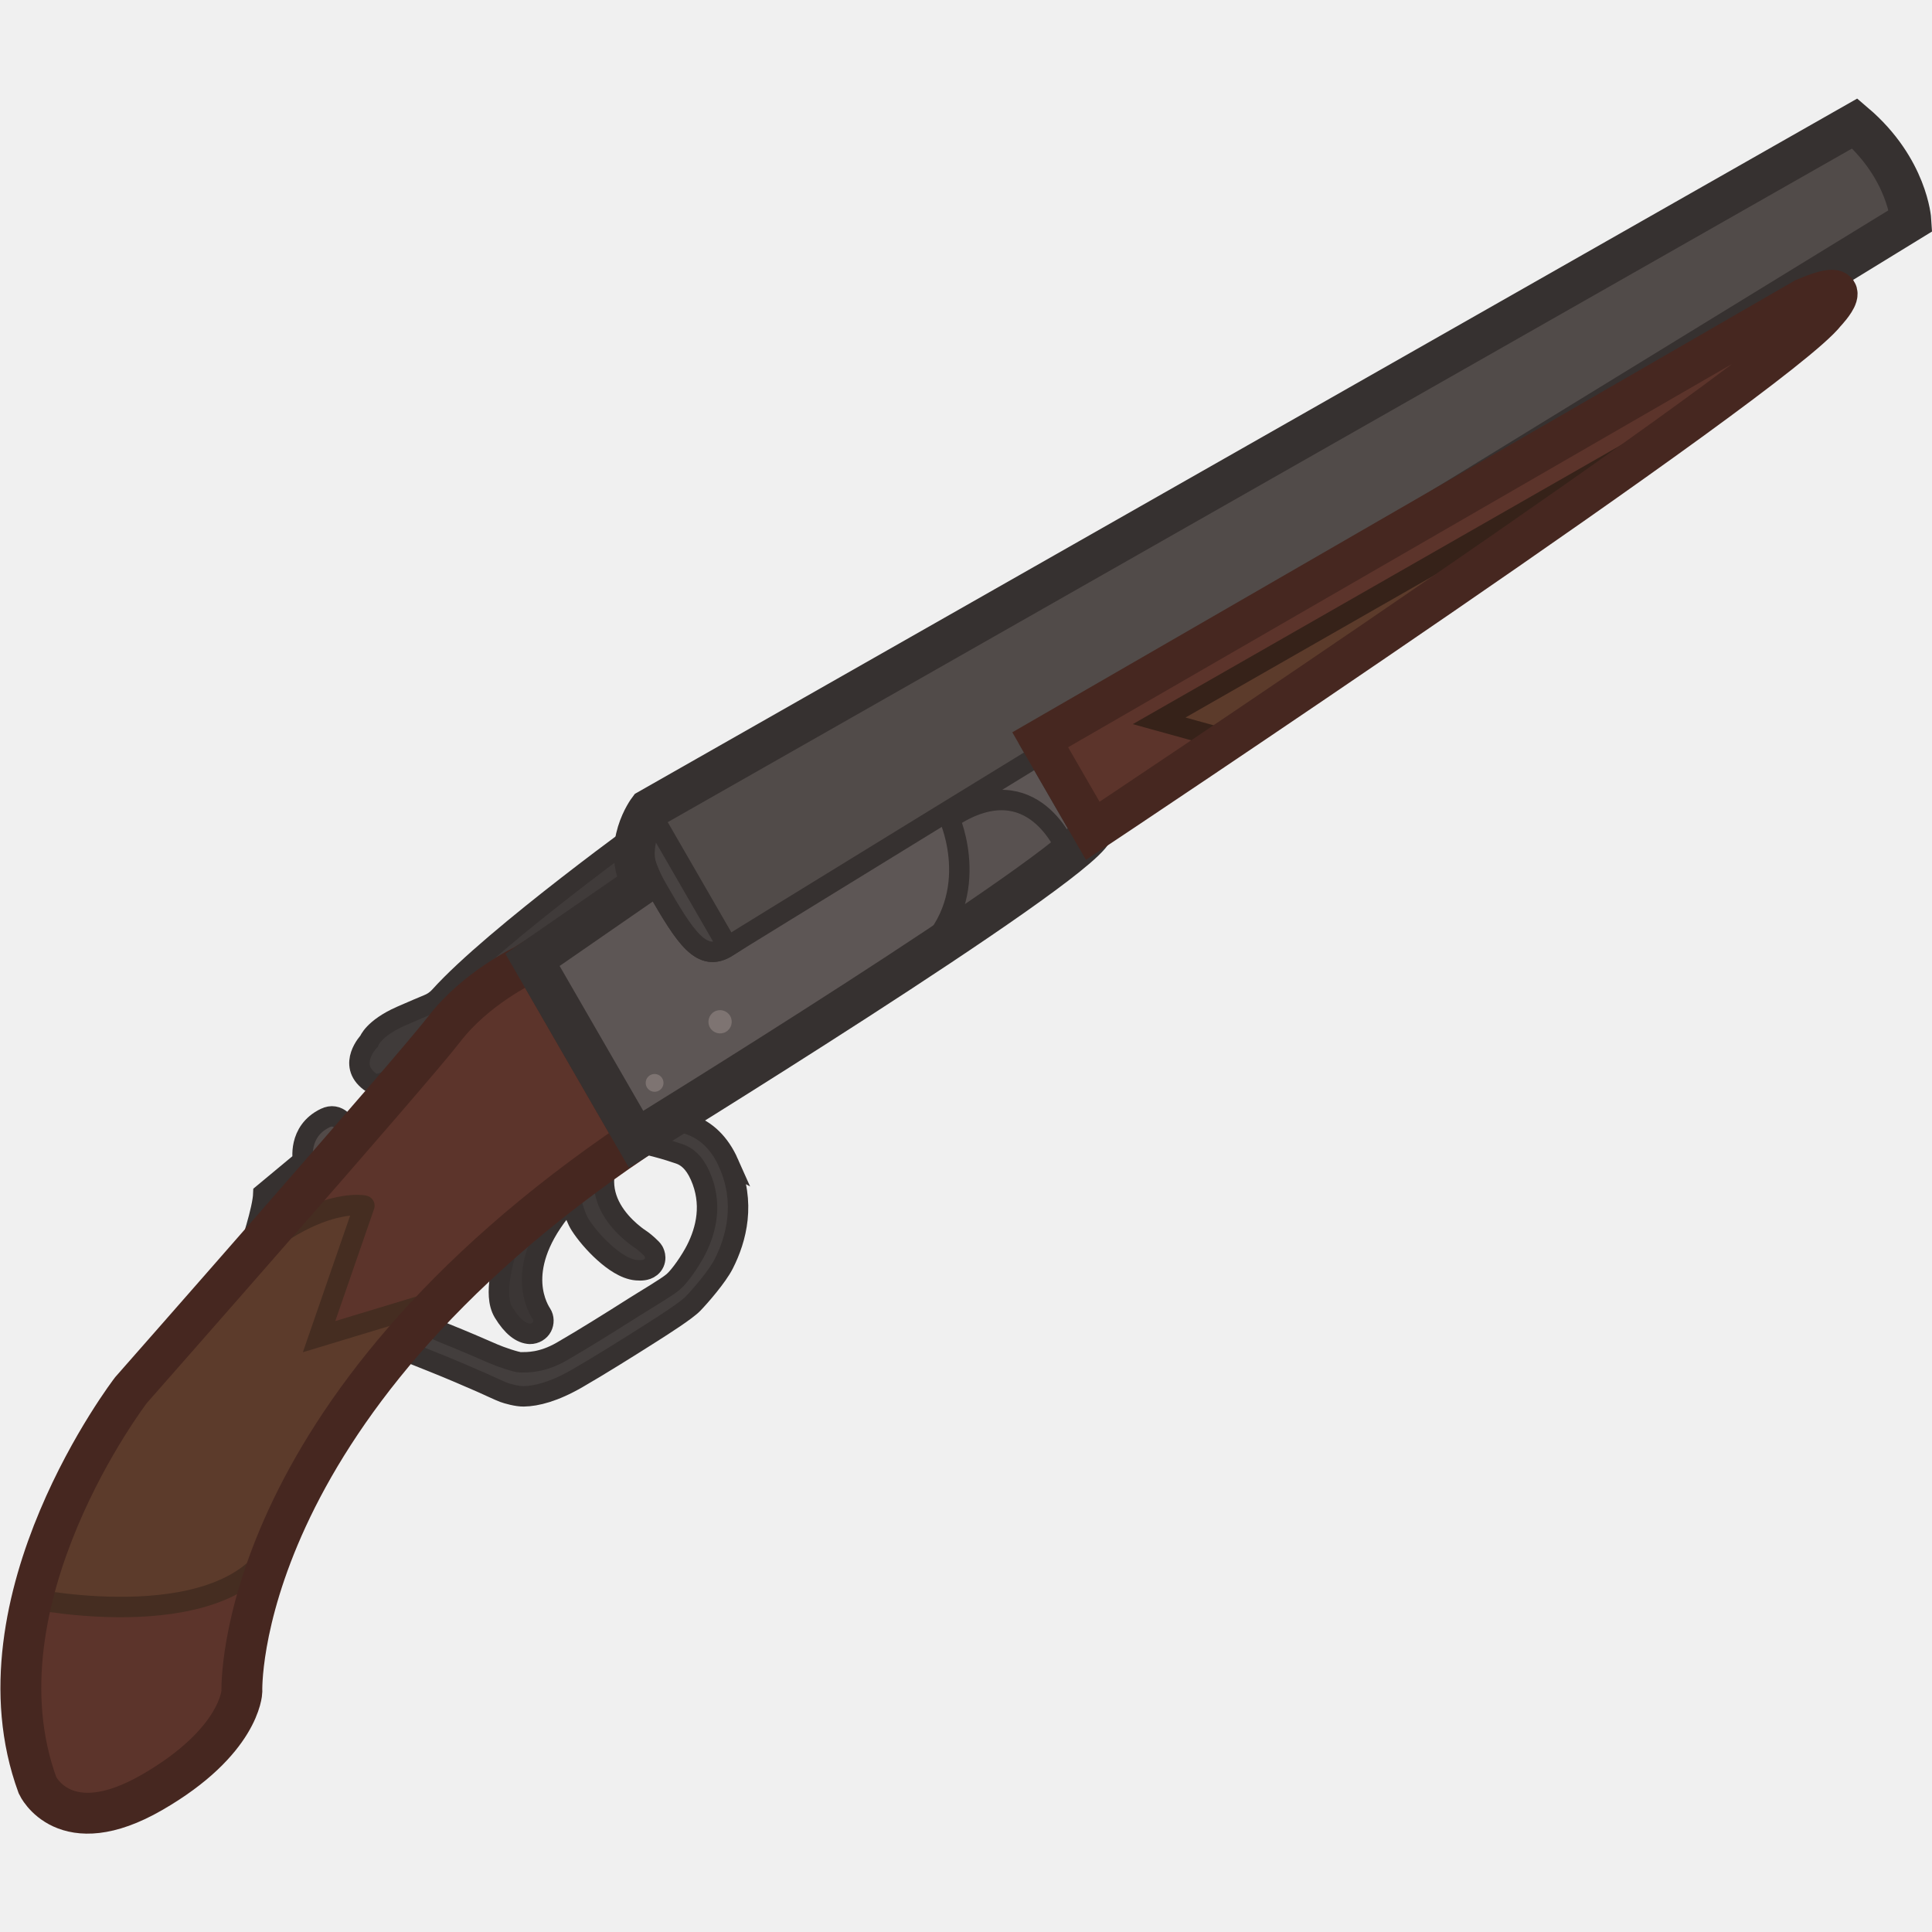
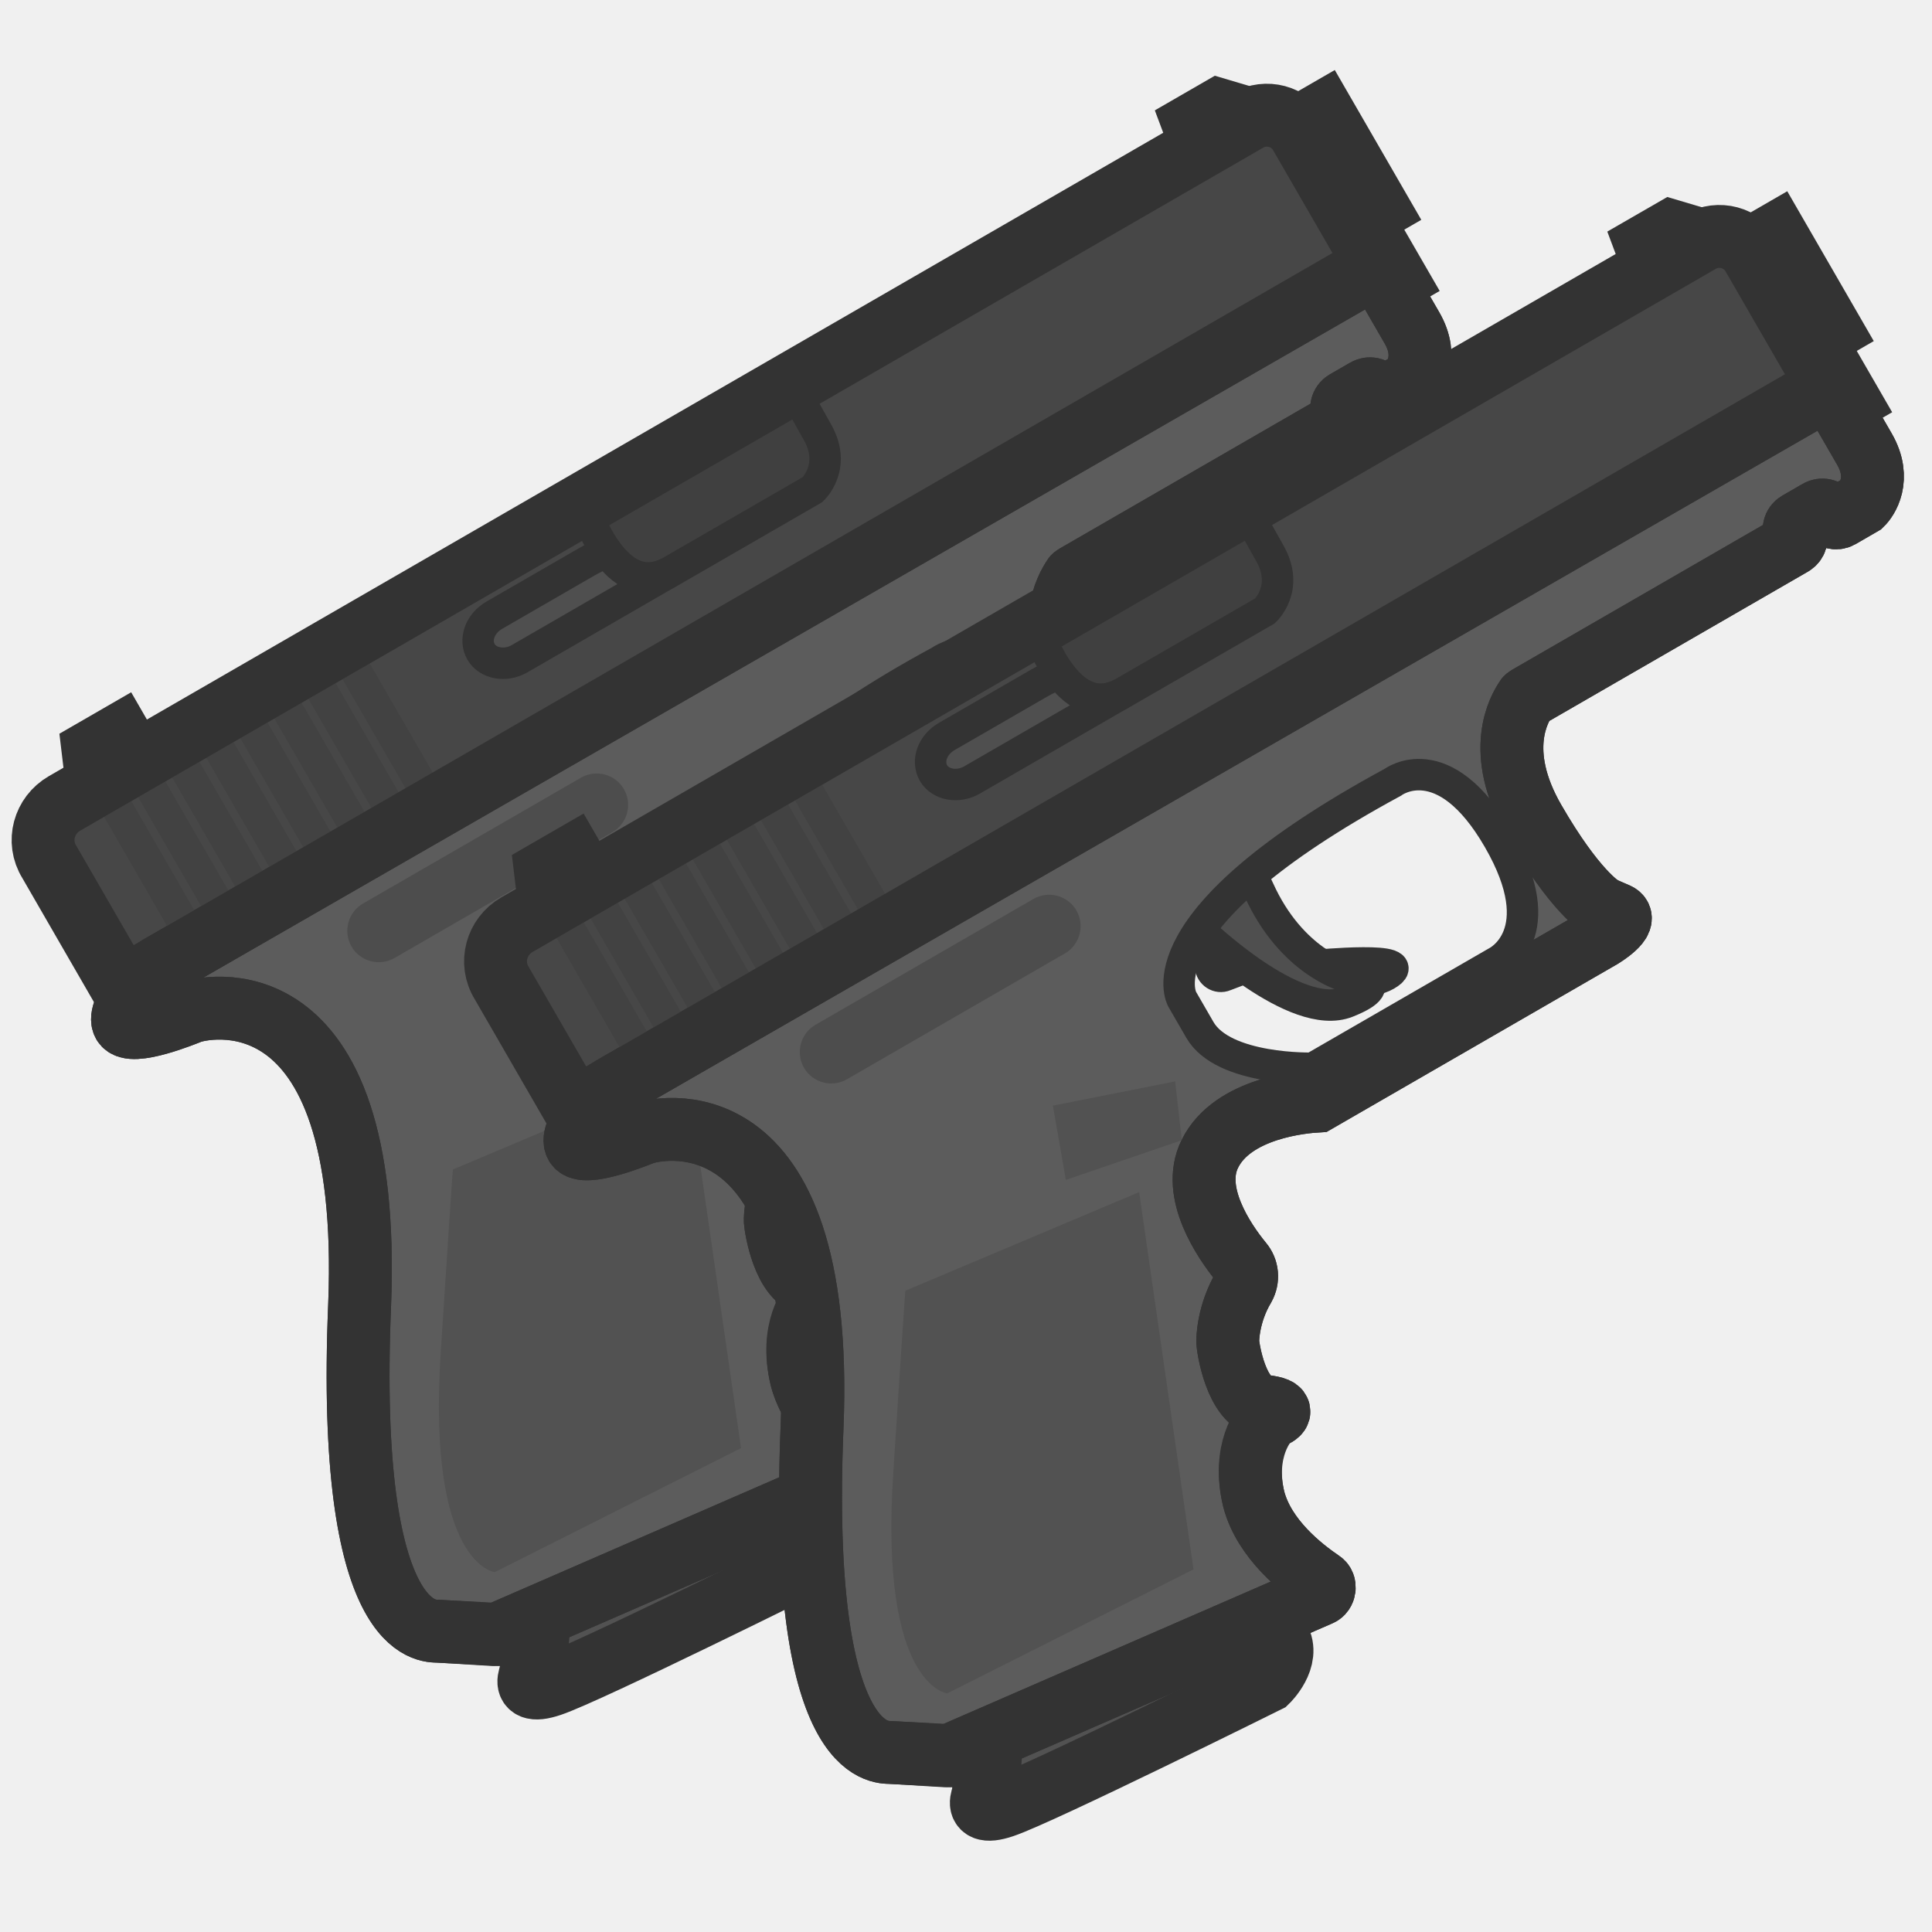
- <svg xmlns="http://www.w3.org/2000/svg" width="110" height="110" viewBox="0 0 110 110" fill="none" version="1.1" id="svg47">
-   <g clip-path="url(#clip0_771_231)" id="g40" transform="matrix(1.011493,0,0,1.011493,-0.6018101,0.9585697)">
-     <path d="m 29.505,68.18 c 1.459,-1.269 3.06,-2.549 4.818,-3.831 -0.102,0.246 -0.262,0.517 -0.472,0.814 -0.272,0.386 -0.652,0.85 -1.159,1.406 -1.647,1.807 -2.106,3.299 -2.145,4.366 -0.04,1.076 0.354,1.81 0.525,2.071 0.145,0.222 0.142,0.511 0.028,0.733 -0.117,0.228 -0.383,0.4 -0.684,0.395 l 0.019,9e-4 c -0.51,-0.018 -1.011,-0.418 -1.49,-1.202 -0.17,-0.277 -0.238,-0.602 -0.26,-0.911 -0.022,-0.315 0.001,-0.658 0.051,-1.004 0.098,-0.692 0.309,-1.46 0.539,-2.165 0.075,-0.231 0.153,-0.457 0.231,-0.673 z" fill="#3b3635" stroke="#363130" stroke-width="1.15" stroke-miterlimit="3.994" id="path2" />
-     <path d="m 32.555,65.676 c 0.014,0.084 0.029,0.17 0.044,0.258 0.062,0.345 0.144,0.727 0.247,1.082 0.101,0.347 0.234,0.708 0.413,0.99 0.301,0.472 0.799,1.063 1.339,1.549 0.271,0.244 0.565,0.473 0.862,0.649 0.289,0.172 0.622,0.318 0.964,0.347 0.133,0.011 0.264,0.013 0.385,-0.004 0.113,-0.015 0.276,-0.055 0.419,-0.172 0.171,-0.14 0.251,-0.34 0.248,-0.536 -0.003,-0.164 -0.063,-0.293 -0.103,-0.366 -0.081,-0.147 -0.502,-0.504 -0.628,-0.594 -0.041,-0.029 -0.081,-0.057 -0.122,-0.085 -0.085,-0.058 -0.173,-0.118 -0.284,-0.205 -0.332,-0.259 -0.743,-0.634 -1.084,-1.109 -0.34,-0.474 -0.598,-1.032 -0.654,-1.666 -0.051,-0.571 0.06,-1.243 0.481,-2.016 -0.879,0.626 -1.721,1.251 -2.527,1.875 z" fill="#403b3a" stroke="#363130" stroke-width="1.15" stroke-miterlimit="3.994" id="path4" />
-     <path d="m 41.603,64.519 c -0.504,-1.134 -1.258,-1.833 -2.161,-2.154 -0.87,-0.309 -1.187,-0.515 -1.735,-0.593 l -1.708,1.624 c 0.556,-0.144 2.439,0.466 2.859,0.615 0.388,0.138 0.81,0.455 1.149,1.217 0.699,1.572 0.349,3.04 -0.233,4.182 -0.291,0.571 -0.895,1.468 -1.289,1.802 -0.368,0.312 -1.549,1.002 -2.191,1.41 -1.287,0.819 -2.868,1.806 -4.07,2.5 -1.129,0.652 -1.958,0.609 -2.311,0.615 -0.237,0.004 -1.157,-0.312 -1.534,-0.477 -0.752,-0.33 -1.751,-0.759 -2.73,-1.151 -1.292,-0.517 -1.975,-1.021 -1.975,-1.021 l -0.637,1.859 c 0,0 1.32,0.527 1.962,0.784 0.955,0.382 1.934,0.803 2.677,1.129 0.371,0.163 1.042,0.481 1.266,0.564 0.215,0.079 0.764,0.233 1.127,0.227 0.727,-0.012 1.716,-0.259 3.026,-1.016 1.237,-0.714 2.844,-1.718 4.134,-2.539 l 0.041,-0.026 c 0.66,-0.42 1.95,-1.24 2.336,-1.639 0.394,-0.407 1.36,-1.517 1.722,-2.228 0.724,-1.421 1.26,-3.465 0.273,-5.685 z" fill="#433e3d" stroke="#363130" stroke-width="1.15" stroke-miterlimit="3.994" stroke-linecap="round" id="path6" />
-     <path d="m 37.455,45.225 c 0,0 -9.031,6.5 -12.103,9.913 -0.183,0.207 -0.418,0.368 -0.686,0.472 -0.305,0.126 -0.792,0.331 -1.517,0.649 -1.544,0.689 -1.784,1.408 -1.784,1.408 0,0 -1.243,1.298 0.048,2.267 1.291,0.969 4.387,-3.844 4.387,-3.844 l 13.129,-8.311 z" fill="#403b3a" stroke="#363130" stroke-width="1.15" stroke-miterlimit="3.994" stroke-linecap="round" id="path8" />
-     <path d="m 30.089,53.386 c 0,0 -2.73,1.299 -4.499,3.606 -1.769,2.307 -17.623,20.311 -17.623,20.311 0,0 -9.083,11.825 -5.258,22.249 0,0 1.496,3.247 6.451,0.386 4.955,-2.861 5.05,-5.664 5.05,-5.664 0,0 -0.582,-15.726 22.19,-31.092 L 30.569,53.083 Z" fill="#5c342b" id="path10" />
-     <path d="m 20.424,63.063 c -1.877,2.164 -4.008,4.605 -5.97,6.847 0.257,-0.743 0.931,-2.769 0.964,-3.669 l 2.234,-1.856 c 0,0 -0.314,-1.642 1.245,-2.397 0.715,-0.344 1.206,0.293 1.528,1.074 z" fill="#524a48" stroke="#363130" stroke-width="1.15" stroke-miterlimit="3.994" stroke-linecap="round" id="path12" />
-     <path d="m 10.813,74.07 c 0,0 -8.154,8.893 -8.424,14.975 0,0 11.381,2.33 13.871,-3.445 2.49,-5.775 9.184,-13.396 9.184,-13.396 l -6.889,2.087 2.551,-7.373 C 21.144,66.895 16.701,66.056 10.813,74.07 Z" fill="#5c3b2b" stroke="#452d21" stroke-width="1.15" stroke-miterlimit="3.994" stroke-linecap="round" id="path14" />
-     <path d="m 30.089,53.386 c 0,0 -2.73,1.299 -4.499,3.606 -1.769,2.307 -17.623,20.311 -17.623,20.311 0,0 -9.083,11.825 -5.258,22.249 0,0 1.496,3.247 6.451,0.386 4.955,-2.861 5.05,-5.664 5.05,-5.664 0,0 -0.582,-15.726 22.19,-31.092 L 30.569,53.083 Z" stroke="#462720" stroke-width="2.3" stroke-miterlimit="3.994" stroke-linecap="round" id="path16" />
-     <path d="m 37.259,48.513 -6.691,4.569 5.83,10.098 c 0,0 24.52,-15.09 25.705,-17.362 L 59.425,41.181 41.558,52.334 c 0,0 -1.377,1.501 -4.299,-3.821 z" fill="#5d5655" id="path18" />
-     <path d="m 37.692,60.441 c 0.24,-0.139 0.322,-0.446 0.184,-0.685 -0.139,-0.24 -0.446,-0.322 -0.685,-0.184 -0.24,0.139 -0.322,0.446 -0.184,0.685 0.139,0.24 0.445,0.322 0.685,0.184 z" fill="#7e7472" id="path20" />
-     <path d="m 41.455,57.135 c 0.313,-0.181 0.421,-0.582 0.24,-0.895 -0.181,-0.313 -0.582,-0.421 -0.895,-0.24 -0.313,0.181 -0.421,0.582 -0.24,0.895 0.181,0.313 0.582,0.421 0.895,0.24 z" fill="#7e7472" id="path22" />
-     <path d="m 54.322,44.949 c -0.093,0.057 -0.187,0.117 -0.282,0.18 0,0 2.065,4.584 -1.77,7.863 l -1.36,0.953 c 0.52,-0.3 0.971,-0.62 1.36,-0.953 l 8.441,-5.916 c 0,0 -1.715,-4.681 -6.032,-2.335 z" fill="#585150" id="path24" />
-     <path d="m 52.27,52.992 c 3.834,-3.279 1.77,-7.863 1.77,-7.863 0.095,-0.063 0.189,-0.123 0.282,-0.18 l 0.358,-0.207 c 4.317,-2.345 6.032,2.335 6.032,2.335 z m 0,0 -1.36,0.953 m 1.36,-0.953 c -0.39,0.333 -0.84,0.653 -1.36,0.953 m 0,0 0.516,-0.298" stroke="#363130" stroke-width="1.15" stroke-miterlimit="3.994" stroke-linecap="round" id="path26" />
-     <path d="m 37.107,44.62 c 0,0 -1.166,1.606 0.461,4.424 1.627,2.818 2.524,4.241 3.993,3.292 1.469,-0.949 66.596,-40.87 66.596,-40.87 0,0 -0.175,-2.924 -3.155,-5.465 z" fill="#514b49" stroke="#363130" stroke-width="1.15" stroke-miterlimit="3.994" stroke-linecap="round" id="path28" />
-     <path d="m 37.107,44.62 4.455,7.716 c -1.469,0.949 -2.367,-0.474 -3.994,-3.292 -1.627,-2.818 -0.461,-4.424 -0.461,-4.424 z" fill="#484342" stroke="#363130" stroke-width="1.15" id="path30" />
-     <path d="m 36.744,48.812 c -1.18,-2.15 0.361,-4.192 0.361,-4.192 L 105.001,6 c 2.98,2.541 3.155,5.465 3.155,5.465 0,0 -28.925,17.73 -48.657,29.84 l 2.606,4.514 C 60.92,48.091 36.4,63.181 36.4,63.181 L 30.57,53.083 Z" stroke="#363130" stroke-width="2.3" stroke-miterlimit="3.994" stroke-linecap="round" id="path32" />
-     <path d="m 59.78,41.791 2.326,4.028 c 0,0 38.439,-25.571 41.245,-29.183 0,0 2.09,-2.19 -1.2,-0.769 L 59.147,40.694 Z" fill="#5c342b" id="path34" />
-     <path d="M 69.562,40.656 65.842,39.627 96.8,21.93 Z" fill="#5c3b2b" stroke="#362219" stroke-width="1.15" stroke-miterlimit="3.994" stroke-linecap="round" id="path36" />
-     <path d="m 59.78,41.791 2.326,4.028 c 0,0 38.439,-25.571 41.245,-29.183 0,0 2.09,-2.19 -1.2,-0.769 L 59.147,40.694 Z" stroke="#462720" stroke-width="2.3" stroke-miterlimit="3.994" stroke-linecap="round" id="path38" />
+ <svg xmlns="http://www.w3.org/2000/svg" width="110" height="110" viewBox="0 0 110 110" fill="none">
+   <g clip-path="url(#clip0_1485_350)">
+     <path d="M75.342 6.432L73.016 7.775L76.15 13.205L78.477 11.861L75.342 6.432Z" fill="#5C5C5C" stroke="#333333" stroke-width="3.581" stroke-miterlimit="3.994" />
+     <path d="M78.673 14.438L77.51 15.109L78.361 16.583L79.524 15.911L78.673 14.438Z" fill="#5C5C5C" stroke="#333333" stroke-width="3.581" stroke-miterlimit="3.994" />
+     <path d="M5.3 42.735L6.813 41.861L9.275 46.127L5.704 46.121L5.3 42.735Z" fill="#5C5C5C" stroke="#333333" stroke-width="3.581" stroke-miterlimit="3.994" />
+     <path d="M43.117 47.066L43.16 48.127C43.184 48.526 43.602 48.802 43.974 48.639L45.543 48.044C45.659 47.977 45.82 47.987 45.965 48.059C46.95 48.421 51.454 49.595 53.16 48.61C55.099 47.49 49.075 48.072 49.075 48.072C49.075 48.072 48.877 49.79 44.416 45.644C40.316 41.857 42.596 46.074 43.021 46.811C43.066 46.888 43.111 46.966 43.117 47.066Z" fill="#4D4D4D" stroke="#333333" stroke-width="1.79" stroke-miterlimit="3.994" />
+     <path d="M68.916 9.627L67.96 7.076L69.395 6.247L71.642 6.915C71.948 6.997 72.033 7.413 71.723 7.592L68.916 9.627Z" fill="#5C5C5C" stroke="#333333" stroke-width="3.581" stroke-miterlimit="3.994" />
+     <path d="M30.841 90.555L30.493 94.789C30.493 94.789 29.202 96.672 31.365 95.94C33.528 95.209 46.385 88.819 46.385 88.819C46.385 88.819 47.712 87.536 47.041 86.373L45.339 83.425L30.841 90.555Z" fill="#525252" stroke="#333333" stroke-width="3.581" stroke-miterlimit="3.994" />
+     <path d="M42.639 46.15C42.639 46.15 48.005 51.325 50.944 50.146C53.882 48.966 50.815 48.669 50.815 48.669C50.815 48.669 47.756 47.849 45.905 43.748C44.054 39.646 42.459 43.152 42.459 43.152L42.639 46.15Z" fill="#4F4F4F" stroke="#333333" stroke-width="1.79" stroke-miterlimit="3.994" />
+     <path d="M3.675 45.742L71.037 6.851C72.084 6.246 73.429 6.607 74.034 7.654L78.31 15.061L6.955 56.258L2.813 49.083C2.08 47.904 2.512 46.413 3.675 45.742Z" fill="#474747" />
+     <path d="M9.048 55.049C8.571 55.325 6.61 57.542 7.035 58.279C7.461 59.016 10.554 57.747 10.848 57.629C11.36 57.424 21.25 54.778 20.476 74.305C19.688 93.27 24.425 92.966 24.941 92.875C24.98 92.852 25.002 92.891 25.041 92.869L28.102 93.066C28.163 93.082 28.241 93.038 28.302 93.054L49.378 83.885C49.672 83.767 49.726 83.322 49.475 83.156C48.366 82.4 46.221 80.744 45.622 78.453C44.954 75.684 46.147 74.168 46.49 73.867C46.529 73.844 46.568 73.822 46.645 73.777C46.9 73.681 47.621 73.317 46.187 73.162C44.608 72.936 44.145 69.894 44.127 69.595C44.127 69.595 44.105 69.556 44.143 69.534C44.131 69.334 44.164 67.867 45.057 66.369C45.31 65.912 45.258 65.374 44.934 64.992C43.895 63.73 42.045 60.973 43.118 58.802C44.423 56.135 48.537 55.828 49.237 55.786L65.447 46.427C65.447 46.427 67.014 45.471 66.313 45.151L65.551 44.816C65.551 44.816 65.528 44.777 65.489 44.8C65.322 44.689 63.885 43.813 61.579 39.818C59.273 35.824 60.773 33.407 61.104 32.905C61.12 32.844 61.198 32.799 61.237 32.777L76.284 24.09C76.478 23.978 76.582 23.711 76.448 23.478C76.335 23.284 76.379 23.001 76.611 22.866L77.775 22.195C77.969 22.083 78.252 22.126 78.386 22.359C78.498 22.552 78.766 22.657 78.998 22.523L80.123 21.873C80.162 21.851 80.2 21.828 80.239 21.806C80.505 21.549 81.377 20.374 80.392 18.667L78.601 15.565C78.489 15.371 78.222 15.267 77.989 15.401L9.048 55.049ZM59.455 47.87L48.984 53.916C48.984 53.916 43.897 54.06 42.553 51.734L41.546 49.989C41.546 49.989 38.971 45.529 53.544 37.632C53.544 37.632 56.422 35.453 59.557 40.883C62.691 46.312 59.455 47.87 59.455 47.87Z" fill="#5C5C5C" />
+     <path d="M59.455 47.87L48.984 53.915C48.984 53.915 43.897 54.06 42.554 51.733L41.546 49.988C41.546 49.988 38.971 45.529 53.544 37.632C53.544 37.632 56.423 35.453 59.557 40.883C62.692 46.312 59.455 47.87 59.455 47.87Z" stroke="#333333" stroke-width="1.79" stroke-miterlimit="3.994" />
+     <path d="M9.048 55.049C8.57 55.324 6.61 57.542 7.035 58.279C7.46 59.016 10.554 57.747 10.848 57.629C11.36 57.423 21.249 54.778 20.476 74.304C19.688 93.27 24.431 92.85 24.94 92.874L28.102 93.066C28.163 93.082 28.24 93.038 28.302 93.054L49.378 83.884C49.672 83.766 49.725 83.322 49.475 83.156C48.366 82.4 46.22 80.744 45.621 78.452C44.954 75.684 46.147 74.168 46.49 73.866C46.528 73.844 46.567 73.822 46.645 73.777C46.9 73.681 47.62 73.317 46.187 73.162C44.608 72.936 44.161 69.833 44.143 69.533C44.131 69.333 44.163 67.867 45.057 66.369C45.31 65.912 45.258 65.374 44.934 64.992C43.895 63.73 42.044 60.972 43.118 58.801C44.422 56.135 48.537 55.828 49.236 55.786L65.446 46.427C65.446 46.427 67.014 45.47 66.313 45.151L65.55 44.816C65.55 44.816 65.528 44.777 65.489 44.8C65.322 44.689 63.885 43.812 61.579 39.818C59.273 35.824 60.773 33.407 61.104 32.905C61.12 32.844 61.198 32.799 61.237 32.777L76.283 24.09C76.477 23.978 76.582 23.711 76.447 23.478C76.335 23.284 76.378 23.001 76.611 22.866L77.775 22.195C77.968 22.083 78.252 22.126 78.386 22.358C78.498 22.552 78.765 22.657 78.998 22.522L80.123 21.873C80.161 21.851 80.2 21.828 80.239 21.806C80.504 21.549 81.377 20.373 80.391 18.667L78.6 15.565C78.488 15.371 78.221 15.267 77.989 15.401L9.048 55.049Z" stroke="#333333" stroke-width="3.581" stroke-miterlimit="3.994" />
+     <path d="M9.048 55.049C8.57 55.324 6.61 57.542 7.035 58.279C7.46 59.016 10.554 57.747 10.848 57.629C11.36 57.423 21.25 54.778 20.476 74.304C19.688 93.27 24.431 92.85 24.941 92.874L28.302 93.054L49.378 83.884C49.672 83.766 49.725 83.322 49.475 83.156C48.366 82.4 46.22 80.744 45.621 78.452C44.954 75.684 46.271 73.993 46.645 73.777C46.9 73.681 47.62 73.317 46.187 73.162C44.608 72.936 44.161 69.833 44.143 69.533C44.131 69.333 44.163 67.867 45.057 66.369C45.31 65.912 45.258 65.374 44.934 64.992C43.895 63.73 42.044 60.972 43.118 58.801C44.422 56.135 48.537 55.828 49.236 55.786L65.446 46.427C65.446 46.427 67.014 45.47 66.313 45.151L65.489 44.8C65.322 44.689 63.885 43.812 61.579 39.818C59.273 35.824 60.773 33.407 61.104 32.905C61.12 32.844 61.198 32.799 61.237 32.777L76.283 24.09C76.477 23.978 76.582 23.711 76.447 23.478C76.335 23.284 76.378 23.001 76.611 22.866L77.775 22.195C77.968 22.083 78.252 22.126 78.386 22.358C78.498 22.552 78.765 22.657 78.998 22.522L80.123 21.873C80.161 21.851 80.2 21.828 80.239 21.806C80.504 21.549 81.377 20.373 80.391 18.667L78.6 15.565C78.488 15.371 78.221 15.267 77.989 15.401L9.048 55.049Z" stroke="#333333" stroke-width="3.581" stroke-miterlimit="3.994" />
+     <path d="M20.668 51.443L33.078 44.279C33.931 43.786 35.032 44.081 35.525 44.934C36.017 45.787 35.722 46.888 34.869 47.381L22.46 54.546C21.606 55.038 20.505 54.743 20.013 53.89C19.52 53.037 19.815 51.936 20.668 51.443Z" fill="#4D4D4D" />
+     <path d="M34.921 60.276L41.526 58.014L41.145 54.667L34.186 56.047L34.921 60.276Z" fill="#525252" />
+     <path d="M33.395 29.152C33.395 29.152 35.09 34.327 38.193 32.536L46.259 27.879C46.259 27.879 47.647 26.612 46.567 24.651C45.486 22.689 45.246 22.363 45.246 22.363" fill="#404040" stroke="#333333" stroke-width="1.79" stroke-miterlimit="3.994" />
+     <path d="M7.478 45.614L5.928 46.509L9.734 53.101L11.284 52.206L7.478 45.614Z" fill="#424242" />
+     <path d="M9.418 44.495L7.867 45.39L11.673 51.982L13.224 51.087L9.418 44.495Z" fill="#424242" />
+     <path d="M11.357 43.375L9.807 44.27L13.613 50.863L15.163 49.968L11.357 43.375Z" fill="#424242" />
+     <path d="M13.296 42.255L11.746 43.15L15.552 49.743L17.103 48.848L13.296 42.255Z" fill="#424242" />
+     <path d="M15.232 41.136L13.682 42.031L17.488 48.624L19.038 47.729L15.232 41.136Z" fill="#424242" />
+     <path d="M17.174 40.016L15.623 40.911L19.429 47.504L20.98 46.609L17.174 40.016Z" fill="#424242" />
+     <path d="M19.111 38.897L17.561 39.792L21.367 46.385L22.917 45.489L19.111 38.897Z" fill="#424242" />
+     <path d="M21.052 37.778L19.502 38.673L23.308 45.266L24.859 44.37L21.052 37.778Z" fill="#424242" />
+     <path d="M25.791 66.583L39.096 60.969L42.191 82.45L28.171 89.511C28.171 89.511 24.314 89.101 25.093 77.017C25.873 64.933 25.791 66.583 25.791 66.583Z" fill="#525252" />
+     <path d="M3.675 45.742L71.037 6.851C72.084 6.246 73.429 6.607 74.034 7.654L78.31 15.061L6.955 56.258L2.813 49.083C2.08 47.904 2.512 46.413 3.675 45.742Z" stroke="#333333" stroke-width="3.581" stroke-miterlimit="3.994" />
+     <path d="M34.563 31.429C35.356 32.513 36.541 33.413 38.08 32.596L29.58 37.506C28.766 37.976 27.771 37.775 27.39 37.116C26.987 36.418 27.333 35.494 28.148 35.024L33.383 32.002C33.674 31.833 34.108 31.613 34.563 31.429Z" fill="#4F4F4F" stroke="#333333" stroke-width="1.79" stroke-miterlimit="3.994" />
+     <path d="M101.104 13.335L98.777 14.679L101.912 20.108L104.239 18.765L101.104 13.335Z" fill="#5C5C5C" stroke="#333333" stroke-width="3.581" stroke-miterlimit="3.994" />
+     <path d="M104.435 21.341L103.271 22.013L104.122 23.486L105.286 22.815L104.435 21.341Z" fill="#5C5C5C" stroke="#333333" stroke-width="3.581" stroke-miterlimit="3.994" />
+     <path d="M31.062 49.638L32.574 48.765L35.037 53.031L31.466 53.024L31.062 49.638Z" fill="#5C5C5C" stroke="#333333" stroke-width="3.581" stroke-miterlimit="3.994" />
+     <path d="M68.878 53.969L68.922 55.03C68.946 55.43 69.364 55.706 69.735 55.543L71.304 54.947C71.421 54.88 71.582 54.89 71.727 54.962C72.711 55.324 77.216 56.498 78.922 55.513C80.861 54.394 74.837 54.976 74.837 54.976C74.837 54.976 74.639 56.693 70.177 52.547C66.078 48.761 68.358 52.977 68.783 53.714C68.828 53.792 68.872 53.869 68.878 53.969Z" fill="#4D4D4D" stroke="#333333" stroke-width="1.79" stroke-miterlimit="3.994" />
+     <path d="M94.677 16.53L93.722 13.979L95.157 13.151L97.403 13.818C97.709 13.9 97.795 14.317 97.484 14.496L94.677 16.53Z" fill="#5C5C5C" stroke="#333333" stroke-width="3.581" stroke-miterlimit="3.994" />
+     <path d="M56.603 97.458L56.255 101.692C56.255 101.692 54.964 103.575 57.127 102.844C59.289 102.112 72.147 95.723 72.147 95.723C72.147 95.723 73.474 94.439 72.802 93.276L71.101 90.329L56.603 97.458Z" fill="#525252" stroke="#333333" stroke-width="3.581" stroke-miterlimit="3.994" />
+     <path d="M68.401 53.054C68.401 53.054 73.767 58.229 76.705 57.049C79.644 55.87 76.577 55.572 76.577 55.572C76.577 55.572 73.518 54.753 71.667 50.651C69.816 46.549 68.221 50.055 68.221 50.055L68.401 53.054Z" fill="#4F4F4F" stroke="#333333" stroke-width="1.79" stroke-miterlimit="3.994" />
+     <path d="M29.437 52.645L96.798 13.754C97.845 13.149 99.191 13.51 99.796 14.557L104.072 21.964L32.716 63.161L28.574 55.987C27.841 54.807 28.274 53.316 29.437 52.645Z" fill="#474747" />
+     <path d="M34.81 61.952C34.332 62.228 32.372 64.446 32.797 65.183C33.222 65.919 36.316 64.65 36.61 64.532C37.121 64.327 47.011 61.681 46.237 81.208C45.45 100.174 50.186 99.869 50.702 99.778C50.741 99.756 50.764 99.794 50.802 99.772L53.864 99.969C53.925 99.986 54.002 99.941 54.064 99.957L75.14 90.788C75.434 90.67 75.487 90.225 75.237 90.06C74.128 89.304 71.982 87.647 71.383 85.356C70.716 82.587 71.909 81.071 72.252 80.77C72.29 80.747 72.329 80.725 72.407 80.68C72.662 80.585 73.382 80.22 71.949 80.066C70.37 79.84 69.907 76.798 69.889 76.498C69.889 76.498 69.866 76.459 69.905 76.437C69.893 76.237 69.925 74.77 70.819 73.272C71.072 72.816 71.02 72.277 70.696 71.895C69.657 70.634 67.806 67.876 68.88 65.705C70.184 63.039 74.299 62.731 74.998 62.69L91.208 53.331C91.208 53.331 92.776 52.374 92.075 52.055L91.312 51.719C91.312 51.719 91.29 51.681 91.251 51.703C91.084 51.593 89.647 50.716 87.341 46.722C85.035 42.727 86.535 40.31 86.866 39.809C86.882 39.748 86.96 39.703 86.999 39.68L102.045 30.993C102.239 30.881 102.344 30.614 102.209 30.381C102.097 30.188 102.14 29.904 102.373 29.77L103.537 29.098C103.73 28.986 104.014 29.029 104.148 29.262C104.26 29.456 104.527 29.56 104.76 29.426L105.885 28.777C105.923 28.754 105.962 28.732 106.001 28.709C106.266 28.453 107.139 27.277 106.154 25.571L104.362 22.468C104.25 22.274 103.983 22.17 103.751 22.304L34.81 61.952ZM85.216 54.774L74.746 60.819C74.746 60.819 69.659 60.964 68.315 58.637L67.308 56.892C67.308 56.892 64.733 52.432 79.305 44.536C79.305 44.536 82.184 42.357 85.318 47.786C88.453 53.215 85.216 54.774 85.216 54.774Z" fill="#5C5C5C" />
+     <path d="M85.217 54.773L74.746 60.819C74.746 60.819 69.659 60.964 68.316 58.637L67.308 56.892C67.308 56.892 64.733 52.432 79.306 44.536C79.306 44.536 82.184 42.357 85.319 47.786C88.454 53.215 85.217 54.773 85.217 54.773Z" stroke="#333333" stroke-width="1.79" stroke-miterlimit="3.994" />
+     <path d="M34.81 61.952C34.332 62.228 32.371 64.446 32.797 65.182C33.222 65.919 36.316 64.65 36.61 64.532C37.121 64.327 47.011 61.681 46.237 81.208C45.45 100.173 50.193 99.753 50.702 99.778L53.863 99.969C53.925 99.986 54.002 99.941 54.063 99.957L75.14 90.788C75.434 90.67 75.487 90.225 75.237 90.06C74.128 89.304 71.982 87.647 71.383 85.356C70.715 82.587 71.908 81.071 72.251 80.77C72.29 80.747 72.329 80.725 72.406 80.68C72.662 80.585 73.382 80.22 71.948 80.066C70.37 79.839 69.923 76.737 69.905 76.437C69.893 76.237 69.925 74.77 70.818 73.272C71.072 72.816 71.019 72.277 70.696 71.895C69.657 70.634 67.806 67.876 68.879 65.705C70.184 63.039 74.298 62.731 74.998 62.689L91.208 53.331C91.208 53.331 92.776 52.374 92.075 52.055L91.312 51.719C91.312 51.719 91.29 51.681 91.251 51.703C91.084 51.593 89.647 50.716 87.341 46.721C85.035 42.727 86.535 40.31 86.866 39.809C86.882 39.747 86.96 39.703 86.998 39.68L102.045 30.993C102.239 30.881 102.343 30.614 102.209 30.381C102.097 30.187 102.14 29.904 102.373 29.77L103.536 29.098C103.73 28.986 104.014 29.029 104.148 29.262C104.26 29.456 104.527 29.56 104.76 29.426L105.884 28.776C105.923 28.754 105.962 28.732 106.001 28.709C106.266 28.453 107.138 27.277 106.153 25.57L104.362 22.468C104.25 22.274 103.983 22.17 103.75 22.304L34.81 61.952Z" stroke="#333333" stroke-width="3.581" stroke-miterlimit="3.994" />
+     <path d="M34.81 61.952C34.332 62.228 32.371 64.445 32.797 65.182C33.222 65.919 36.316 64.65 36.61 64.532C37.121 64.327 47.011 61.681 46.237 81.208C45.45 100.173 50.193 99.753 50.702 99.778L54.063 99.957L75.14 90.788C75.434 90.67 75.487 90.225 75.237 90.06C74.128 89.304 71.982 87.647 71.383 85.356C70.715 82.587 72.033 80.896 72.406 80.68C72.662 80.585 73.382 80.22 71.948 80.066C70.37 79.839 69.923 76.737 69.905 76.437C69.893 76.237 69.925 74.77 70.818 73.272C71.072 72.816 71.019 72.277 70.696 71.895C69.657 70.634 67.806 67.876 68.88 65.705C70.184 63.038 74.298 62.731 74.998 62.689L91.208 53.331C91.208 53.331 92.776 52.374 92.075 52.055L91.251 51.703C91.084 51.593 89.647 50.716 87.341 46.721C85.035 42.727 86.535 40.31 86.866 39.809C86.882 39.747 86.96 39.703 86.998 39.68L102.045 30.993C102.239 30.881 102.343 30.614 102.209 30.381C102.097 30.187 102.14 29.904 102.373 29.77L103.536 29.098C103.73 28.986 104.014 29.029 104.148 29.262C104.26 29.456 104.527 29.56 104.76 29.426L105.884 28.776C105.923 28.754 105.962 28.732 106.001 28.709C106.266 28.453 107.138 27.277 106.153 25.57L104.362 22.468C104.25 22.274 103.983 22.17 103.75 22.304L34.81 61.952Z" stroke="#333333" stroke-width="3.581" stroke-miterlimit="3.994" />
+     <path d="M46.43 58.347L58.84 51.182C59.693 50.689 60.794 50.984 61.287 51.837C61.779 52.691 61.484 53.792 60.631 54.284L48.221 61.449C47.368 61.942 46.267 61.647 45.775 60.793C45.282 59.94 45.577 58.839 46.43 58.347Z" fill="#4D4D4D" />
+     <path d="M60.683 67.18L67.288 64.917L66.907 61.57L59.948 62.951L60.683 67.18Z" fill="#525252" />
+     <path d="M59.157 36.056C59.157 36.056 60.852 41.23 63.954 39.439L72.021 34.782C72.021 34.782 73.409 33.515 72.328 31.554C71.248 29.592 71.007 29.266 71.007 29.266" fill="#404040" stroke="#333333" stroke-width="1.79" stroke-miterlimit="3.994" />
+     <path d="M33.24 52.517L31.689 53.412L35.496 60.005L37.046 59.11L33.24 52.517Z" fill="#424242" />
+     <path d="M35.179 51.398L33.629 52.293L37.435 58.886L38.986 57.99L35.179 51.398Z" fill="#424242" />
+     <path d="M37.119 50.279L35.568 51.174L39.375 57.766L40.925 56.871L37.119 50.279Z" fill="#424242" />
+     <path d="M39.058 49.159L37.508 50.054L41.314 56.646L42.864 55.751L39.058 49.159Z" fill="#424242" />
+     <path d="M40.994 48.039L39.443 48.935L43.25 55.527L44.8 54.632L40.994 48.039Z" fill="#424242" />
+     <path d="M42.935 46.919L41.385 47.815L45.191 54.407L46.742 53.512L42.935 46.919Z" fill="#424242" />
+     <path d="M44.873 45.8L43.322 46.695L47.129 53.288L48.679 52.393L44.873 45.8Z" fill="#424242" />
+     <path d="M46.814 44.681L45.264 45.576L49.07 52.169L50.62 51.274L46.814 44.681Z" fill="#424242" />
+     <path d="M51.553 73.486L64.858 67.873L67.953 89.354L53.932 96.415C53.932 96.415 50.076 96.004 50.855 83.92C51.635 71.836 51.553 73.486 51.553 73.486Z" fill="#525252" />
+     <path d="M29.437 52.645L96.798 13.754C97.845 13.149 99.191 13.51 99.796 14.557L104.072 21.964L32.716 63.161L28.574 55.987C27.841 54.807 28.274 53.316 29.437 52.645Z" stroke="#333333" stroke-width="3.581" stroke-miterlimit="3.994" />
+     <path d="M60.325 38.332C61.118 39.416 62.302 40.316 63.842 39.499L55.342 44.409C54.528 44.88 53.533 44.678 53.152 44.019C52.749 43.321 53.095 42.398 53.909 41.928L59.145 38.905C59.436 38.737 59.87 38.516 60.325 38.332Z" fill="#4F4F4F" stroke="#333333" stroke-width="1.79" stroke-miterlimit="3.994" />
  </g>
-   <defs id="defs45">
-     <clipPath id="clip0_771_231">
-       <rect width="110" height="110" fill="#ffffff" transform="translate(0.199219,0.77832)" id="rect42" x="0" y="0" />
+   <defs>
+     <clipPath id="clip0_1485_350">
+       <rect width="110" height="110" fill="white" />
    </clipPath>
  </defs>
</svg>
